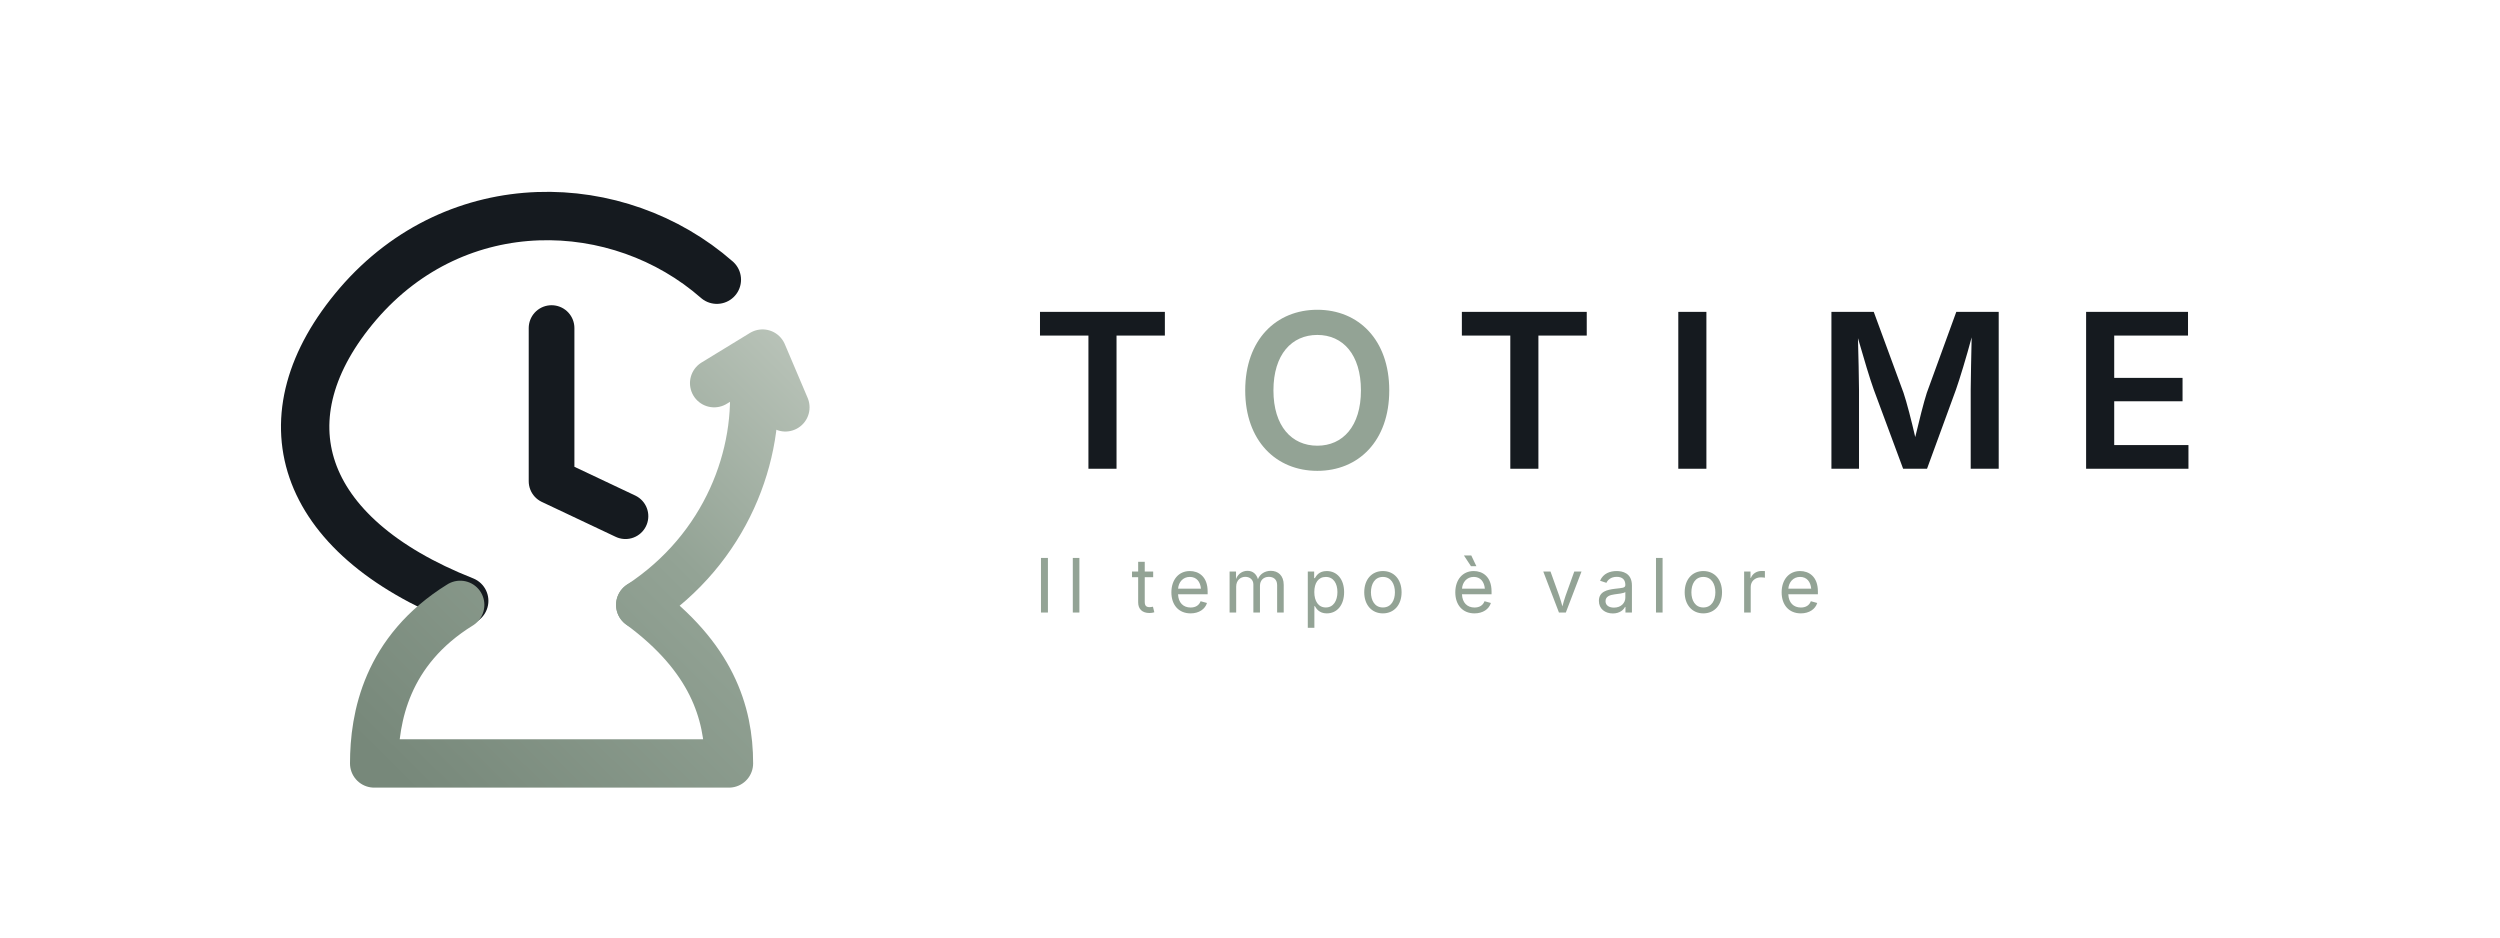
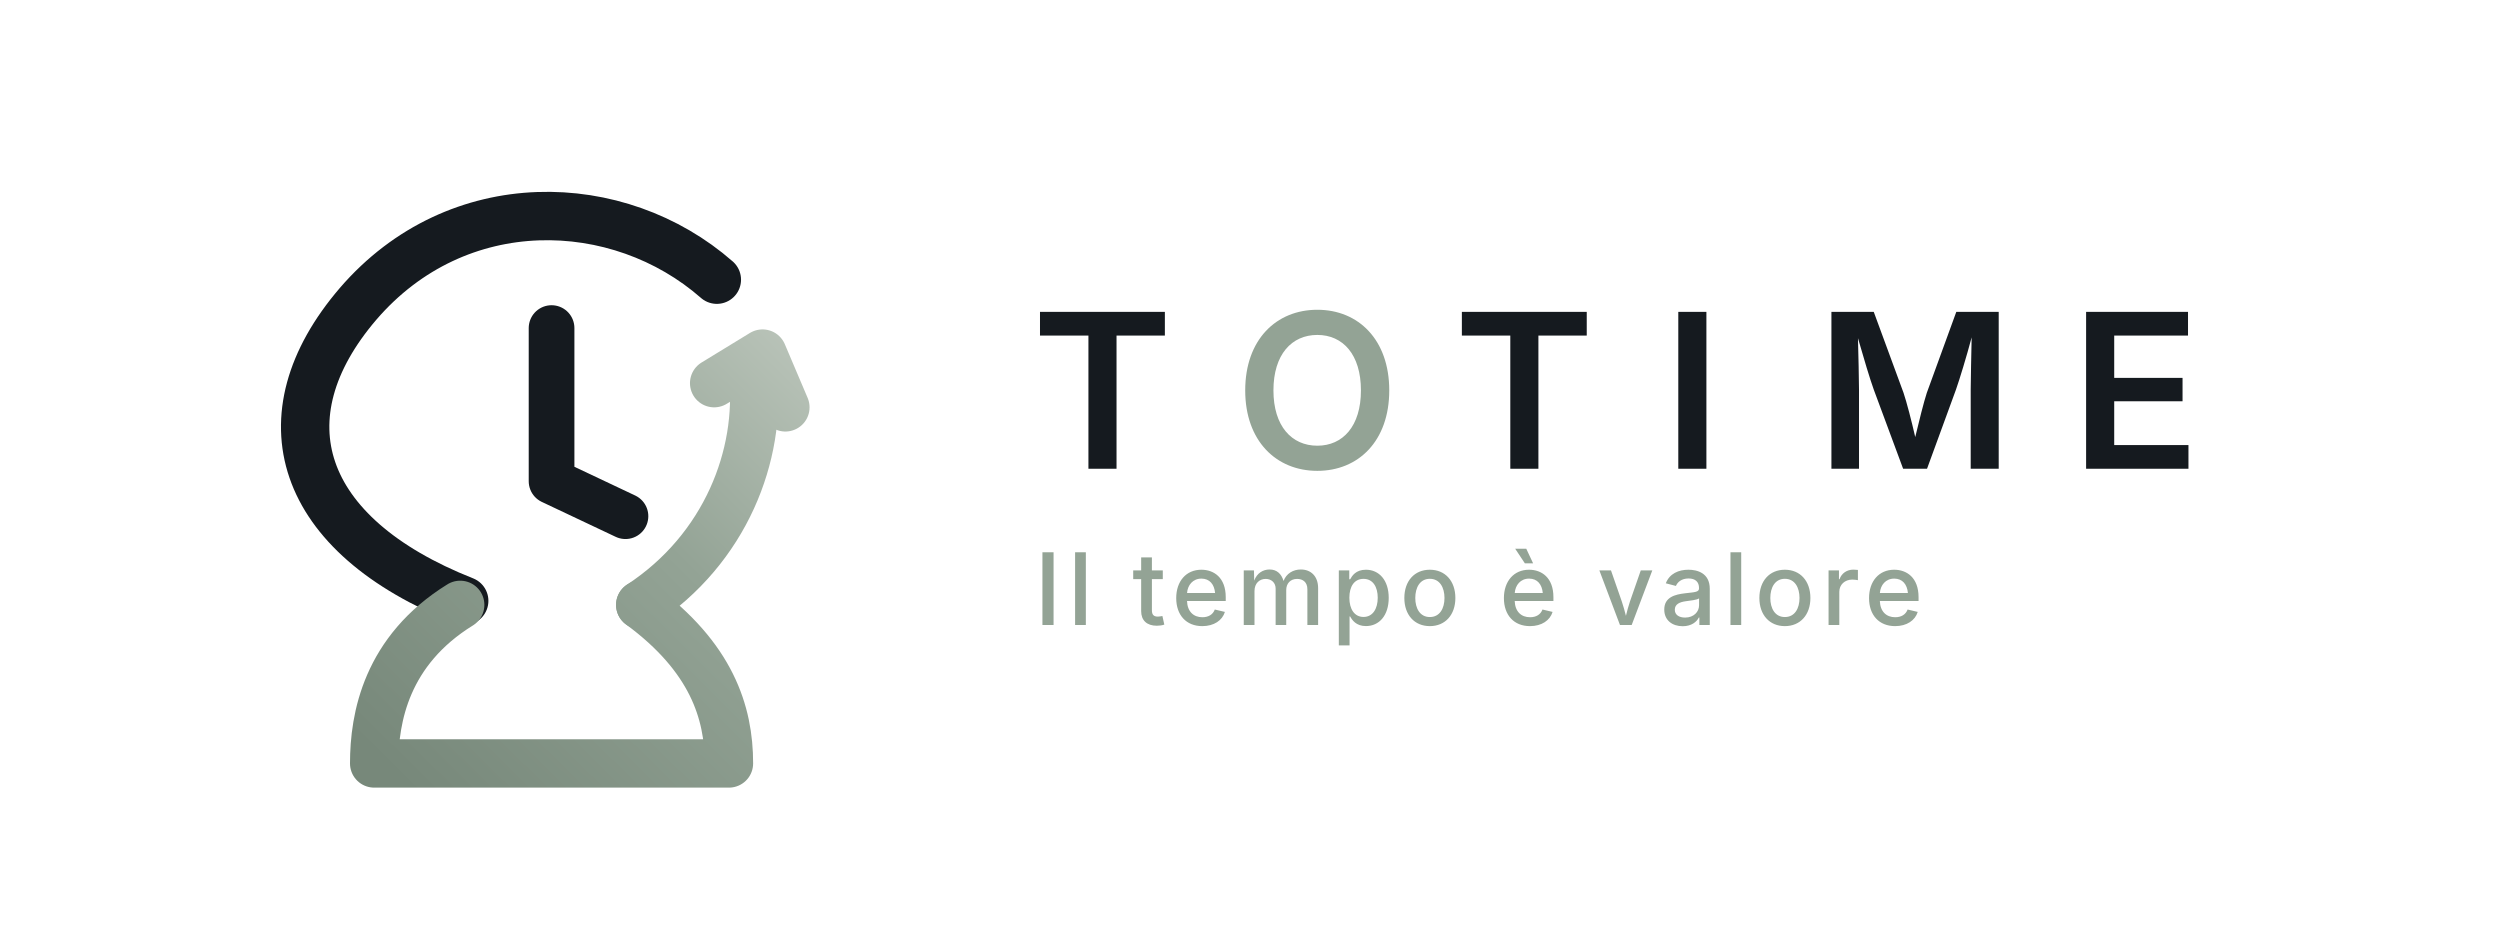
<svg xmlns="http://www.w3.org/2000/svg" width="2400" height="900" viewBox="0 0 1600 600">
  <rect width="1600" height="600" fill="none" />
  <g transform="translate(95,50) scale(0.86)">
    <defs>
      <linearGradient id="sageGrad" x1="165" y1="500" x2="500" y2="160" gradientUnits="userSpaceOnUse">
        <stop offset="0" stop-color="#77887A" />
        <stop offset="0.55" stop-color="#93A395" />
        <stop offset="1" stop-color="#C1CAC0" />
      </linearGradient>
    </defs>
    <g fill="none" stroke-linecap="round" stroke-linejoin="round">
      <path d="M 423 150 C 350 86, 230 82, 156 168 C 84 252, 111 340, 235 389" stroke="#151A1F" stroke-width="36" />
      <path d="M 232 392 C 177 426, 168 476, 168 510 L 432 510 C 432 472, 419 431, 366 392" stroke="url(#sageGrad)" stroke-width="36" />
      <path d="M 366 392 C 430 350, 456 280, 450 221" stroke="url(#sageGrad)" stroke-width="36" />
      <path d="M 421 227 L 457 205 L 474 245" stroke="url(#sageGrad)" stroke-width="36" />
      <path d="M 300 186 L 300 300 L 355 326" stroke="#151A1F" stroke-width="34" />
    </g>
  </g>
  <g>
    <text x="660" y="300" font-family="Montserrat, Inter, Arial, sans-serif" font-size="138" font-weight="600" fill="#151A1F" letter-spacing="0">T</text>
    <text x="790" y="300" font-family="Montserrat, Inter, Arial, sans-serif" font-size="138" font-weight="600" fill="#93A395" letter-spacing="0">O</text>
    <text x="930" y="300" font-family="Montserrat, Inter, Arial, sans-serif" font-size="138" font-weight="600" fill="#151A1F" letter-spacing="0">T</text>
    <text x="1064" y="300" font-family="Montserrat, Inter, Arial, sans-serif" font-size="138" font-weight="600" fill="#151A1F" letter-spacing="0">I</text>
    <text x="1162" y="300" font-family="Montserrat, Inter, Arial, sans-serif" font-size="138" font-weight="600" fill="#151A1F" letter-spacing="0">M</text>
    <text x="1325" y="300" font-family="Montserrat, Inter, Arial, sans-serif" font-size="138" font-weight="600" fill="#151A1F" letter-spacing="0">E</text>
-     <text x="662" y="392" font-family="Montserrat, Inter, Arial, sans-serif" font-size="48" font-weight="400" fill="#93A395" letter-spacing="8">Il tempo è valore</text>
+     <text x="662" y="400" font-family="Montserrat, Inter, Arial, sans-serif" font-size="64" font-weight="500" fill="#93A395" letter-spacing="4">Il tempo è valore</text>
  </g>
</svg>
